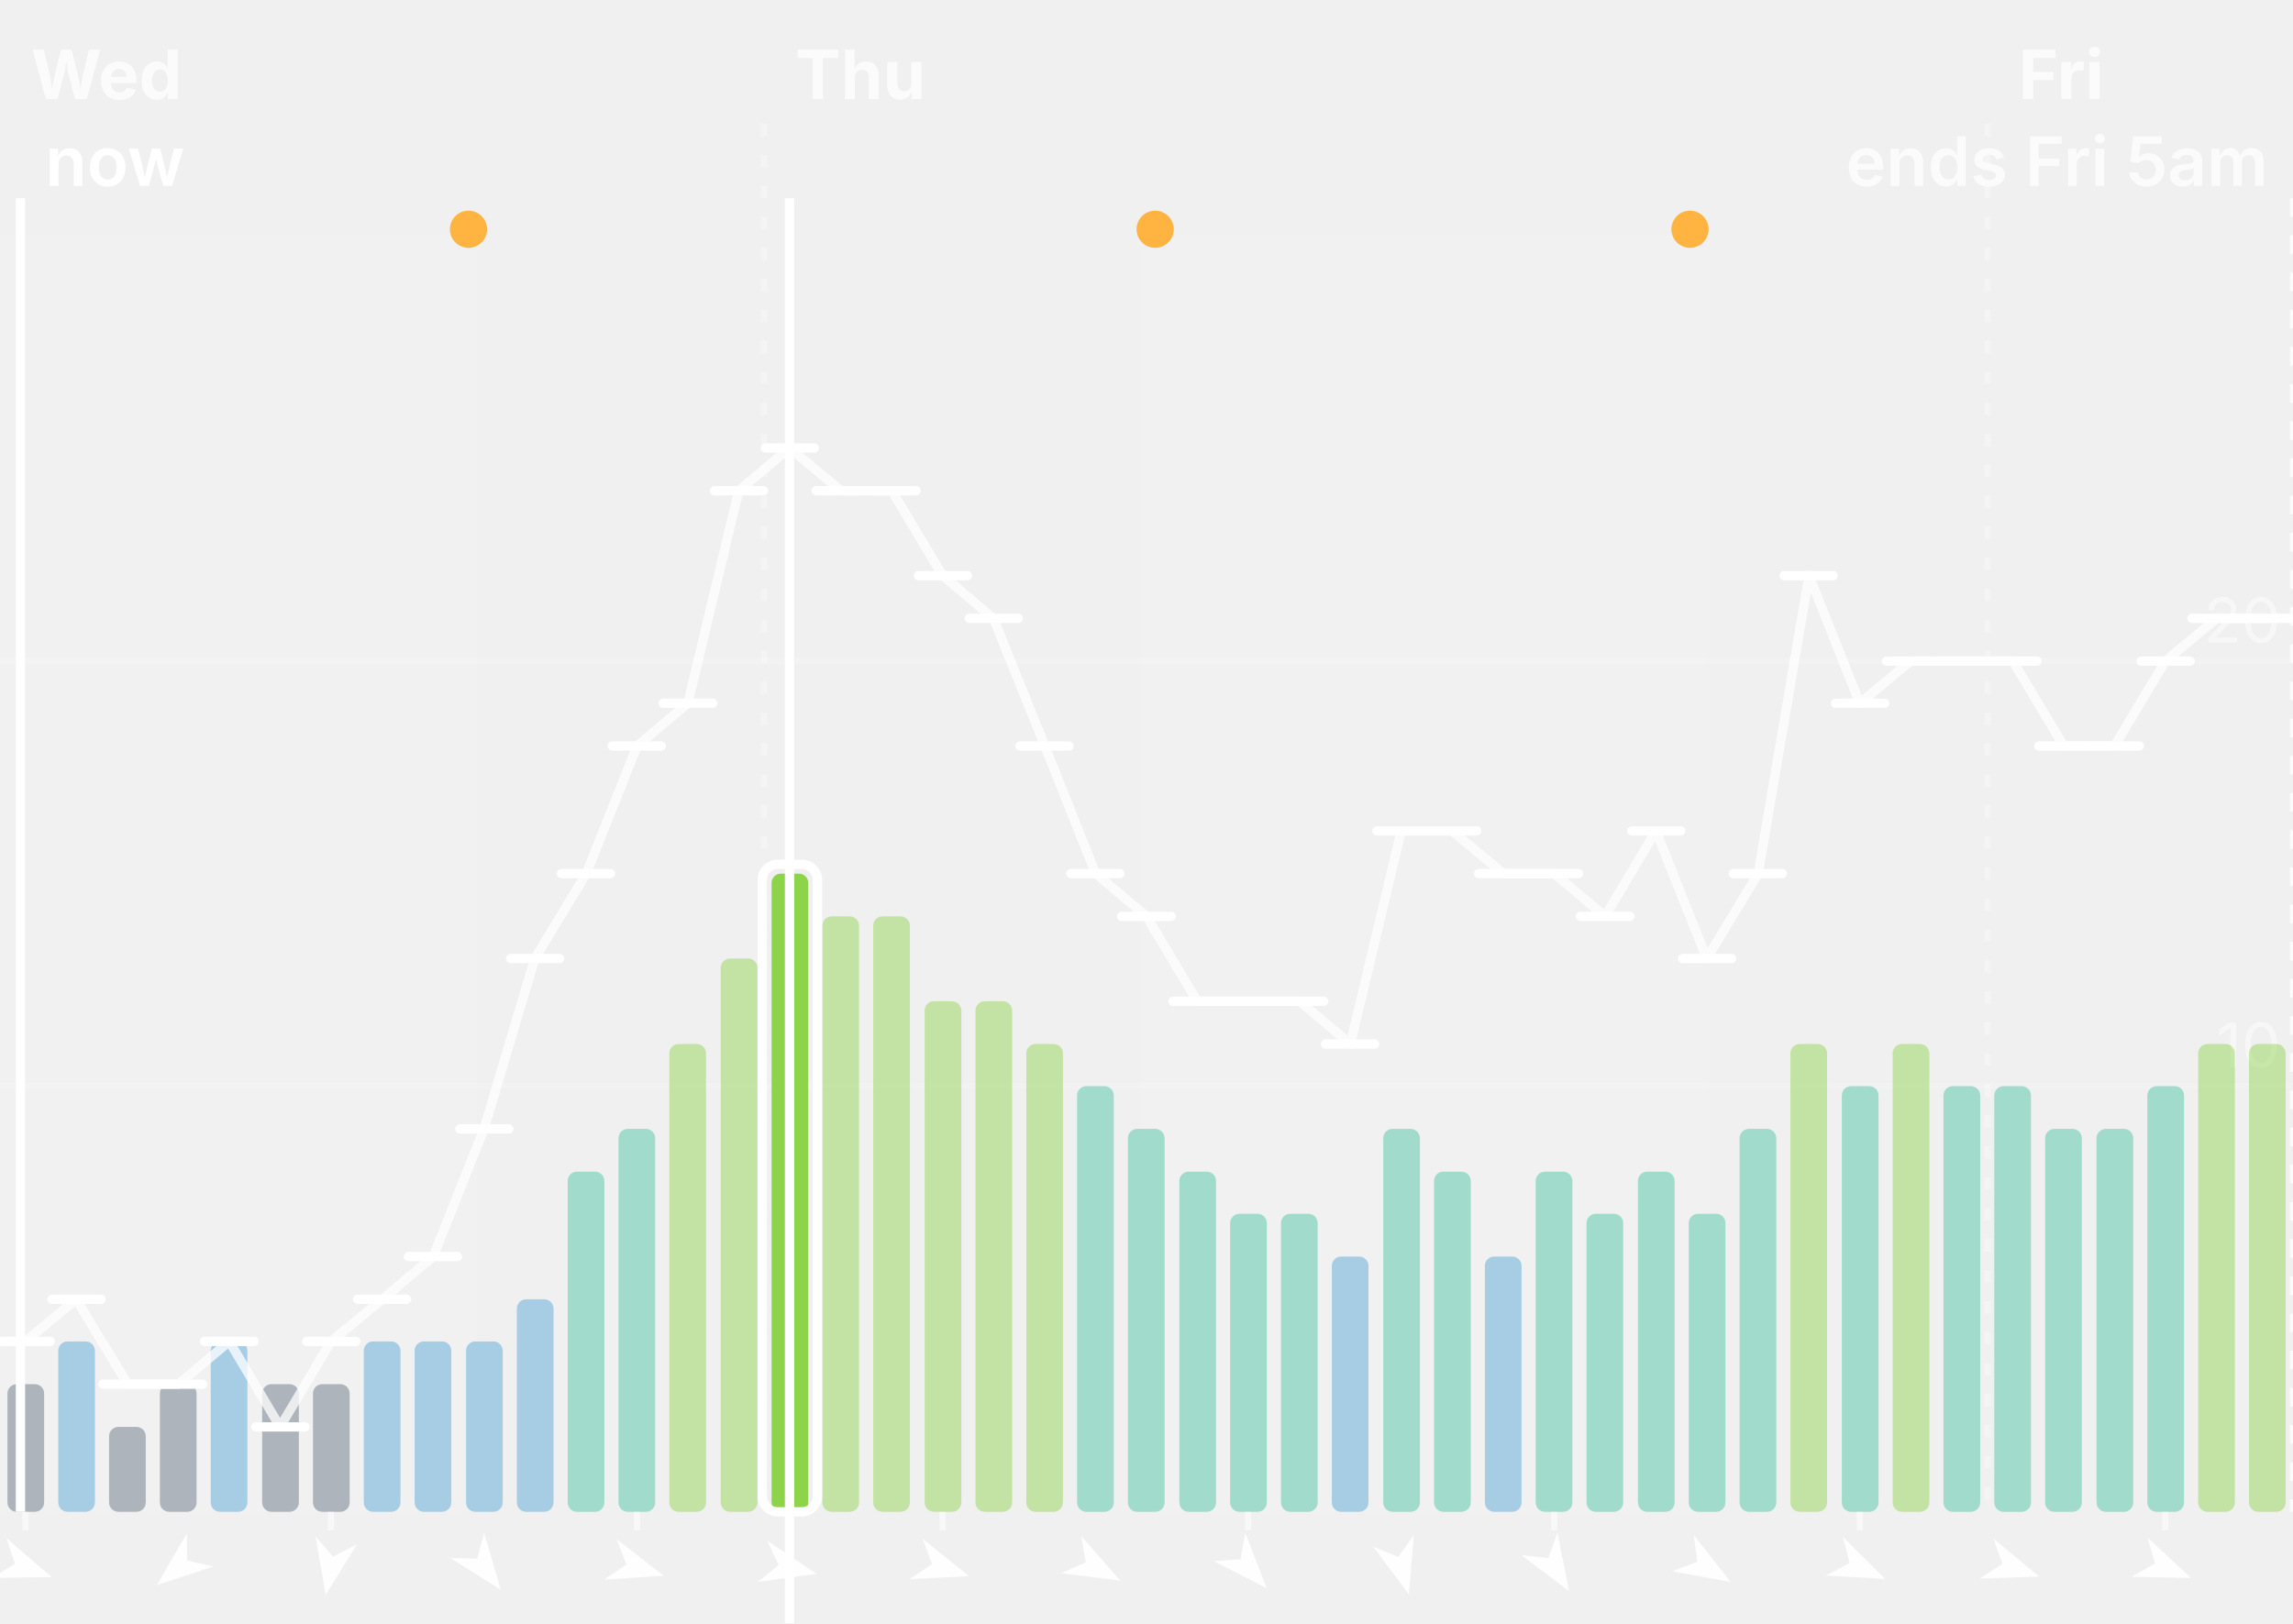
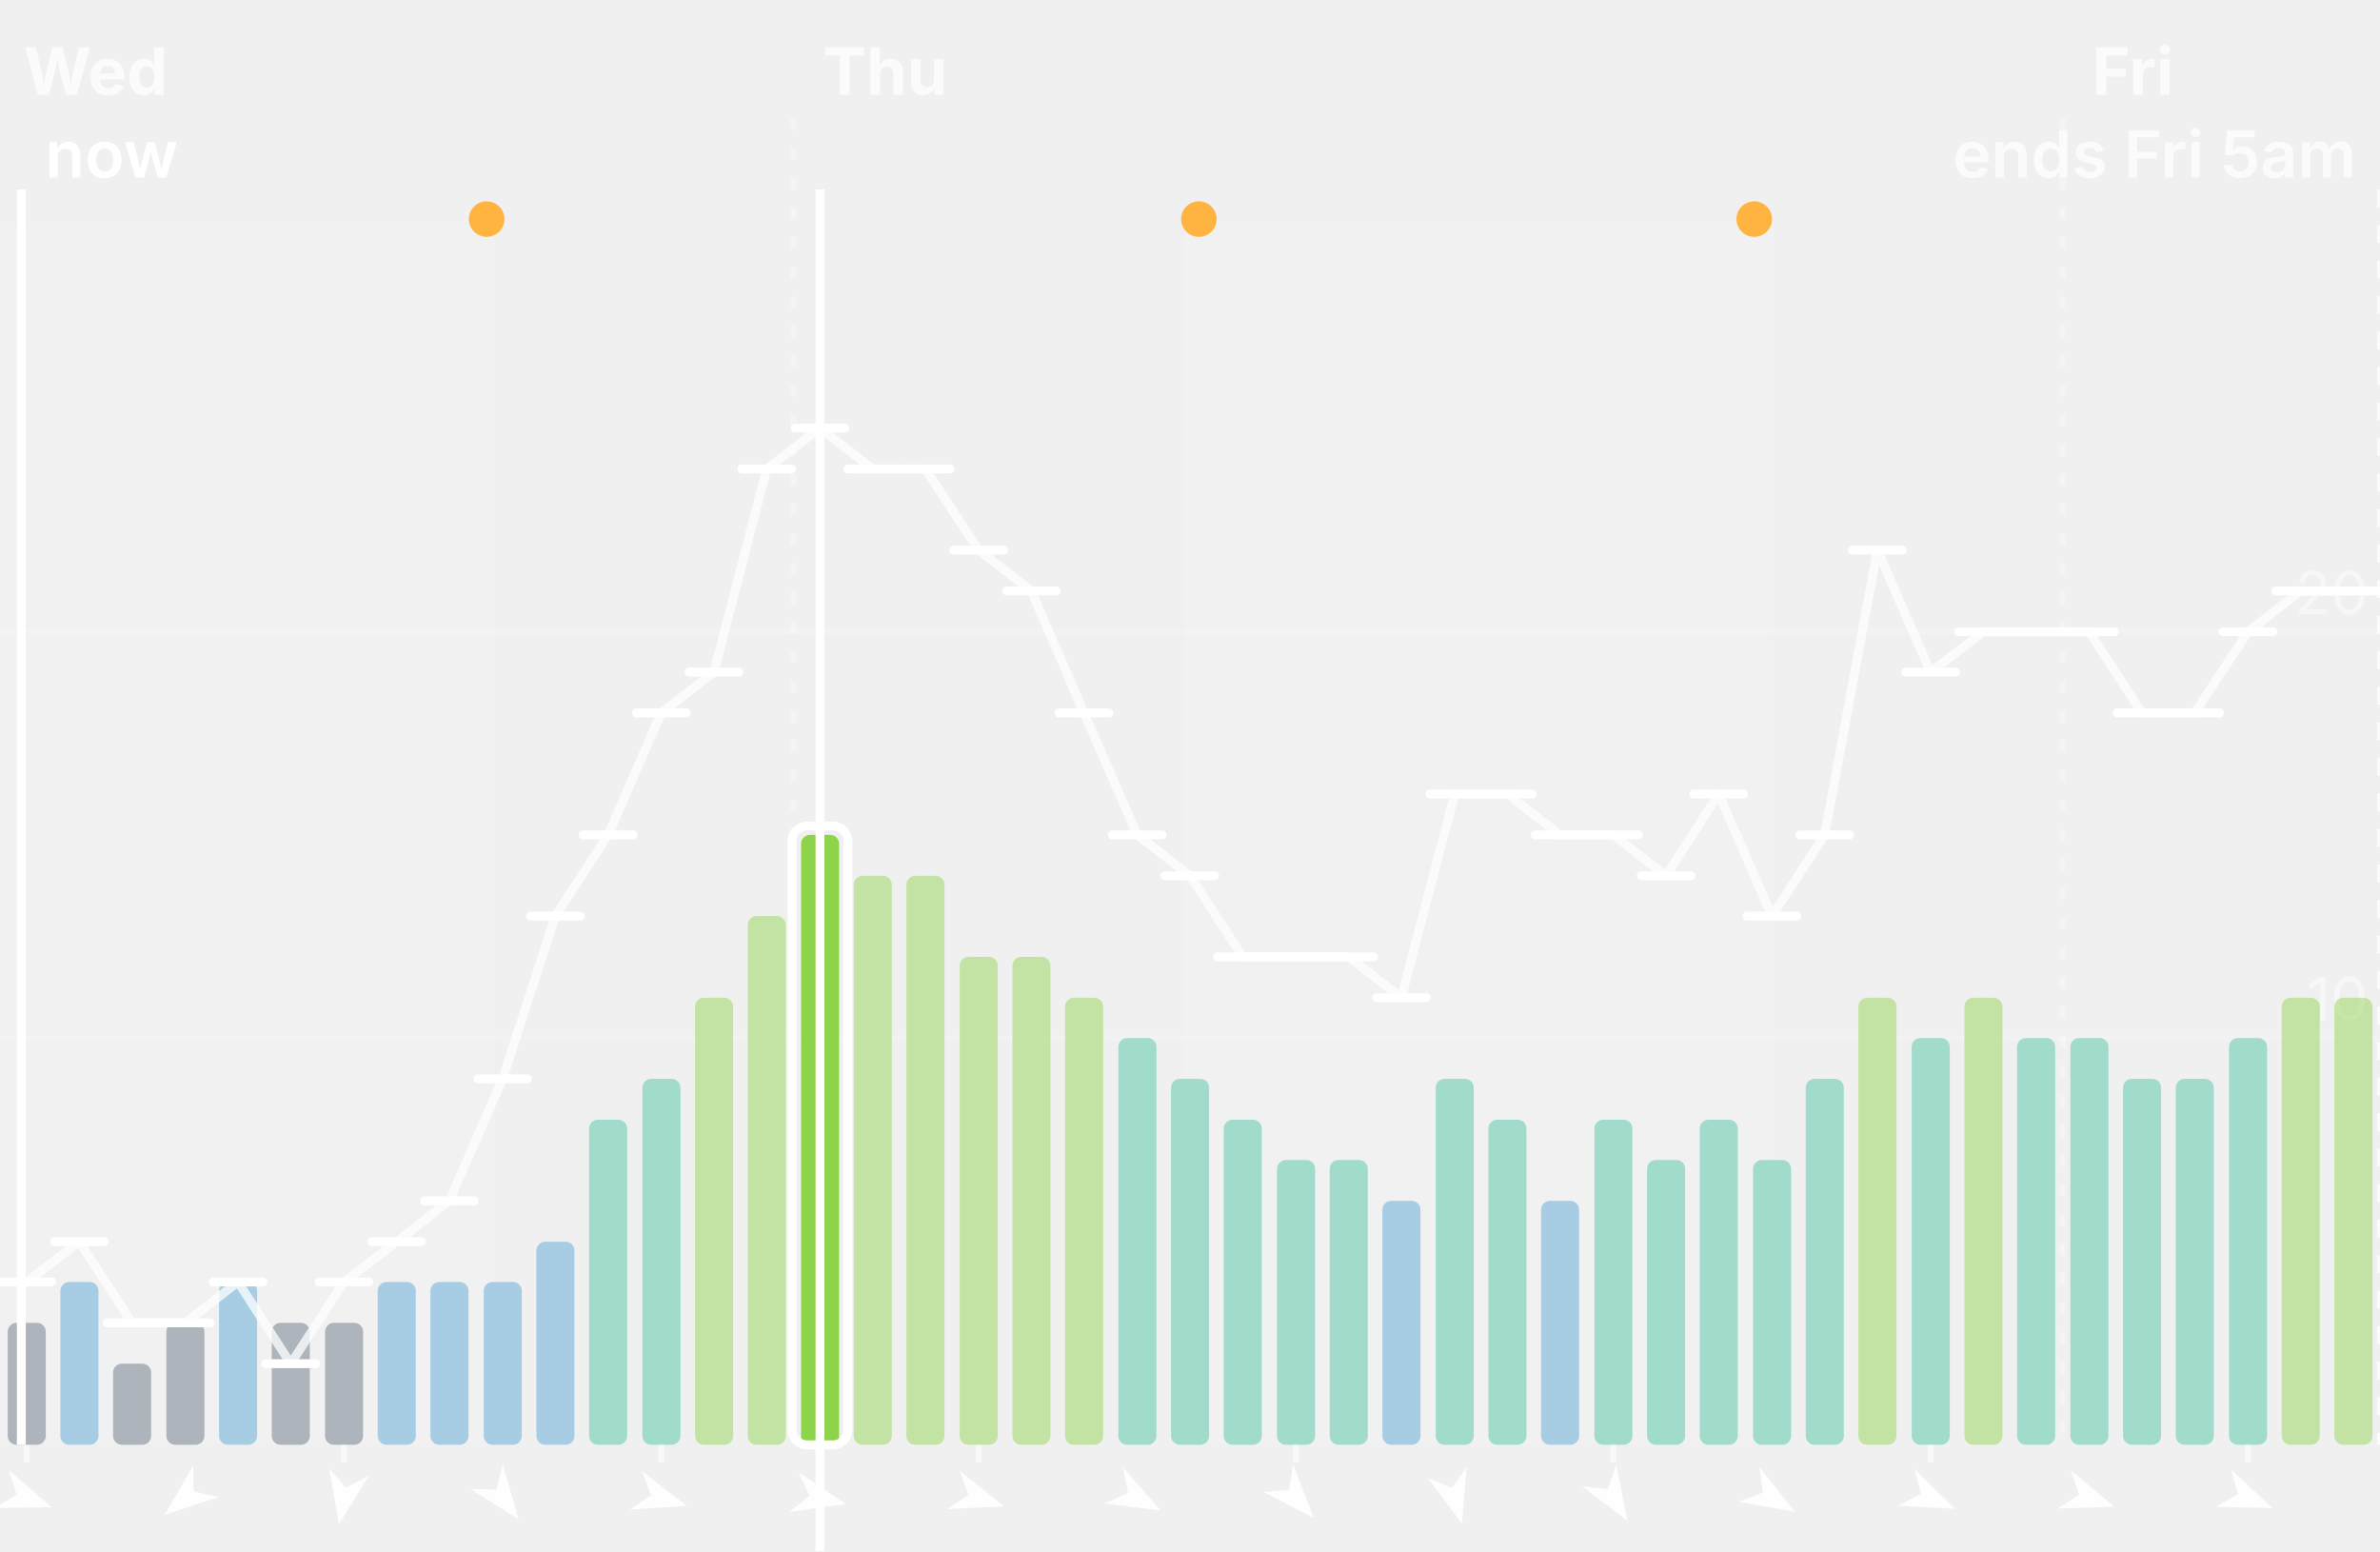
- <svg width="370" height="262" viewBox="0 0 370 262" role="img" aria-label="Hourly wind chart" style="display:block;overflow:visible">
+ <svg width="402" height="262" viewBox="0 0 402 262" role="img" aria-label="Hourly wind chart" style="display:block;overflow:visible">
  <defs>
    <linearGradient id="dnps" x1="0" x2="1" y1="0" y2="0">
      <stop offset="0" stop-color="#FFFFFF" stop-opacity="0.070" />
      <stop offset="0.204" stop-color="#FFFFFF" stop-opacity="0.070" />
      <stop offset="0.216" stop-color="#FFFFFF" stop-opacity="0.000" />
      <stop offset="0.492" stop-color="#FFFFFF" stop-opacity="0.000" />
      <stop offset="0.504" stop-color="#FFFFFF" stop-opacity="0.070" />
      <stop offset="0.737" stop-color="#FFFFFF" stop-opacity="0.070" />
      <stop offset="0.749" stop-color="#FFFFFF" stop-opacity="0.000" />
      <stop offset="1" stop-color="#FFFFFF" stop-opacity="0.000" />
    </linearGradient>
  </defs>
-   <rect x="0" y="38" width="370.0" height="206.0" fill="url(#dnps)" />
-   <line x1="0" x2="370" y1="175.3" y2="175.3" stroke="#FFFFFF" stroke-opacity="0.12" stroke-width="1" />
-   <text x="368" y="172.3" text-anchor="end" font-size="10" fill="#FFFFFF" fill-opacity="0.45" font-family="-apple-system,system-ui,sans-serif">10</text>
-   <line x1="0" x2="370" y1="106.7" y2="106.7" stroke="#FFFFFF" stroke-opacity="0.12" stroke-width="1" />
-   <text x="368" y="103.7" text-anchor="end" font-size="10" fill="#FFFFFF" fill-opacity="0.45" font-family="-apple-system,system-ui,sans-serif">20</text>
-   <circle cx="75.6" cy="37" r="3" fill="#FFB340" />
-   <circle cx="186.4" cy="37" r="3" fill="#FFB340" />
-   <circle cx="272.7" cy="37" r="3" fill="#FFB340" />
-   <rect x="1.2" y="223.4" width="5.92" height="20.6" rx="1.5" fill="#5C6B7A" fill-opacity="0.45" />
-   <rect x="9.4" y="216.5" width="5.92" height="27.5" rx="1.5" fill="#4FA3D8" fill-opacity="0.45" />
-   <rect x="17.6" y="230.3" width="5.92" height="13.7" rx="1.5" fill="#5C6B7A" fill-opacity="0.45" />
-   <rect x="25.8" y="223.4" width="5.92" height="20.6" rx="1.5" fill="#5C6B7A" fill-opacity="0.45" />
-   <rect x="34.0" y="216.5" width="5.92" height="27.5" rx="1.5" fill="#4FA3D8" fill-opacity="0.45" />
-   <rect x="42.3" y="223.4" width="5.92" height="20.6" rx="1.5" fill="#5C6B7A" fill-opacity="0.45" />
-   <rect x="50.5" y="223.4" width="5.92" height="20.6" rx="1.5" fill="#5C6B7A" fill-opacity="0.45" />
-   <rect x="58.7" y="216.5" width="5.92" height="27.5" rx="1.5" fill="#4FA3D8" fill-opacity="0.45" />
-   <rect x="66.9" y="216.5" width="5.92" height="27.5" rx="1.5" fill="#4FA3D8" fill-opacity="0.45" />
-   <rect x="75.2" y="216.5" width="5.92" height="27.5" rx="1.5" fill="#4FA3D8" fill-opacity="0.45" />
-   <rect x="83.4" y="209.7" width="5.92" height="34.3" rx="1.5" fill="#4FA3D8" fill-opacity="0.45" />
-   <rect x="91.6" y="189.1" width="5.92" height="54.9" rx="1.5" fill="#3FC2A0" fill-opacity="0.45" />
-   <rect x="99.8" y="182.2" width="5.92" height="61.8" rx="1.5" fill="#3FC2A0" fill-opacity="0.45" />
-   <rect x="108.0" y="168.5" width="5.92" height="75.5" rx="1.5" fill="#8DD44A" fill-opacity="0.45" />
-   <rect x="116.3" y="154.7" width="5.92" height="89.3" rx="1.5" fill="#8DD44A" fill-opacity="0.45" />
-   <rect x="124.5" y="141.0" width="5.92" height="103.0" rx="1.5" fill="#8DD44A" />
-   <rect x="132.7" y="147.9" width="5.92" height="96.1" rx="1.5" fill="#8DD44A" fill-opacity="0.45" />
-   <rect x="140.9" y="147.9" width="5.92" height="96.1" rx="1.5" fill="#8DD44A" fill-opacity="0.45" />
-   <rect x="149.2" y="161.6" width="5.92" height="82.4" rx="1.5" fill="#8DD44A" fill-opacity="0.45" />
-   <rect x="157.4" y="161.6" width="5.92" height="82.4" rx="1.5" fill="#8DD44A" fill-opacity="0.45" />
-   <rect x="165.6" y="168.5" width="5.92" height="75.5" rx="1.5" fill="#8DD44A" fill-opacity="0.45" />
-   <rect x="173.8" y="175.3" width="5.92" height="68.7" rx="1.5" fill="#3FC2A0" fill-opacity="0.45" />
-   <rect x="182.0" y="182.2" width="5.92" height="61.8" rx="1.5" fill="#3FC2A0" fill-opacity="0.45" />
-   <rect x="190.3" y="189.1" width="5.92" height="54.9" rx="1.5" fill="#3FC2A0" fill-opacity="0.45" />
-   <rect x="198.5" y="195.9" width="5.92" height="48.1" rx="1.5" fill="#3FC2A0" fill-opacity="0.45" />
-   <rect x="206.7" y="195.9" width="5.92" height="48.1" rx="1.5" fill="#3FC2A0" fill-opacity="0.45" />
-   <rect x="214.9" y="202.8" width="5.92" height="41.2" rx="1.5" fill="#4FA3D8" fill-opacity="0.45" />
-   <rect x="223.2" y="182.2" width="5.92" height="61.8" rx="1.5" fill="#3FC2A0" fill-opacity="0.45" />
-   <rect x="231.4" y="189.1" width="5.92" height="54.9" rx="1.5" fill="#3FC2A0" fill-opacity="0.45" />
-   <rect x="239.6" y="202.8" width="5.92" height="41.2" rx="1.5" fill="#4FA3D8" fill-opacity="0.45" />
-   <rect x="247.8" y="189.1" width="5.92" height="54.9" rx="1.5" fill="#3FC2A0" fill-opacity="0.45" />
-   <rect x="256.0" y="195.9" width="5.92" height="48.1" rx="1.5" fill="#3FC2A0" fill-opacity="0.45" />
-   <rect x="264.3" y="189.1" width="5.92" height="54.9" rx="1.5" fill="#3FC2A0" fill-opacity="0.45" />
-   <rect x="272.5" y="195.9" width="5.92" height="48.1" rx="1.5" fill="#3FC2A0" fill-opacity="0.45" />
-   <rect x="280.7" y="182.2" width="5.92" height="61.8" rx="1.5" fill="#3FC2A0" fill-opacity="0.45" />
-   <rect x="288.9" y="168.5" width="5.92" height="75.5" rx="1.5" fill="#8DD44A" fill-opacity="0.45" />
-   <rect x="297.2" y="175.3" width="5.92" height="68.7" rx="1.5" fill="#3FC2A0" fill-opacity="0.45" />
-   <rect x="305.4" y="168.5" width="5.92" height="75.5" rx="1.5" fill="#8DD44A" fill-opacity="0.45" />
-   <rect x="313.6" y="175.3" width="5.92" height="68.7" rx="1.5" fill="#3FC2A0" fill-opacity="0.45" />
-   <rect x="321.8" y="175.3" width="5.92" height="68.7" rx="1.5" fill="#3FC2A0" fill-opacity="0.45" />
-   <rect x="330.0" y="182.2" width="5.92" height="61.8" rx="1.5" fill="#3FC2A0" fill-opacity="0.45" />
-   <rect x="338.3" y="182.2" width="5.92" height="61.8" rx="1.5" fill="#3FC2A0" fill-opacity="0.45" />
-   <rect x="346.5" y="175.3" width="5.92" height="68.7" rx="1.5" fill="#3FC2A0" fill-opacity="0.45" />
-   <rect x="354.7" y="168.5" width="5.92" height="75.5" rx="1.5" fill="#8DD44A" fill-opacity="0.45" />
-   <rect x="362.9" y="168.5" width="5.92" height="75.5" rx="1.5" fill="#8DD44A" fill-opacity="0.45" />
-   <line x1="127.4" x2="127.4" y1="32" y2="262.0" stroke="#FFFFFF" stroke-width="1.5" />
-   <rect x="123.0" y="139.5" width="8.9" height="104.5" rx="2.5" fill="none" stroke="#FFFFFF" stroke-width="1.5" />
-   <polyline points="4.1,216.5 12.3,209.7 20.6,223.4 28.8,223.4 37.0,216.5 45.2,230.3 53.4,216.5 61.7,209.7 69.9,202.8 78.1,182.2 86.3,154.7 94.6,141.0 102.8,120.4 111.0,113.5 119.2,79.2 127.4,72.3 135.7,79.2 143.9,79.2 152.1,92.9 160.3,99.8 168.6,120.4 176.8,141.0 185.0,147.9 193.2,161.6 201.4,161.6 209.7,161.6 217.9,168.5 226.1,134.1 234.3,134.1 242.6,141.0 250.8,141.0 259.0,147.9 267.2,134.1 275.4,154.7 283.7,141.0 291.9,92.9 300.1,113.5 308.3,106.7 316.6,106.7 324.8,106.7 333.0,120.4 341.2,120.4 349.4,106.7 357.7,99.8 365.9,99.8" fill="none" stroke="#FFFFFF" stroke-opacity="0.75" stroke-width="1.5" stroke-linejoin="round" />
-   <line x1="0.2" x2="8.1" y1="216.5" y2="216.5" stroke="#FFFFFF" stroke-width="1.5" stroke-linecap="round" />
-   <line x1="8.4" x2="16.3" y1="209.7" y2="209.7" stroke="#FFFFFF" stroke-width="1.5" stroke-linecap="round" />
-   <line x1="16.6" x2="24.5" y1="223.4" y2="223.4" stroke="#FFFFFF" stroke-width="1.5" stroke-linecap="round" />
-   <line x1="24.8" x2="32.7" y1="223.4" y2="223.4" stroke="#FFFFFF" stroke-width="1.5" stroke-linecap="round" />
-   <line x1="33.0" x2="41.0" y1="216.5" y2="216.5" stroke="#FFFFFF" stroke-width="1.5" stroke-linecap="round" />
-   <line x1="41.3" x2="49.2" y1="230.3" y2="230.3" stroke="#FFFFFF" stroke-width="1.5" stroke-linecap="round" />
-   <line x1="49.5" x2="57.4" y1="216.5" y2="216.5" stroke="#FFFFFF" stroke-width="1.5" stroke-linecap="round" />
-   <line x1="57.7" x2="65.6" y1="209.7" y2="209.7" stroke="#FFFFFF" stroke-width="1.5" stroke-linecap="round" />
-   <line x1="65.9" x2="73.8" y1="202.8" y2="202.8" stroke="#FFFFFF" stroke-width="1.5" stroke-linecap="round" />
-   <line x1="74.2" x2="82.1" y1="182.2" y2="182.2" stroke="#FFFFFF" stroke-width="1.5" stroke-linecap="round" />
-   <line x1="82.4" x2="90.3" y1="154.7" y2="154.7" stroke="#FFFFFF" stroke-width="1.5" stroke-linecap="round" />
-   <line x1="90.6" x2="98.5" y1="141.0" y2="141.0" stroke="#FFFFFF" stroke-width="1.5" stroke-linecap="round" />
-   <line x1="98.8" x2="106.7" y1="120.4" y2="120.4" stroke="#FFFFFF" stroke-width="1.5" stroke-linecap="round" />
-   <line x1="107.0" x2="115.0" y1="113.5" y2="113.5" stroke="#FFFFFF" stroke-width="1.5" stroke-linecap="round" />
-   <line x1="115.3" x2="123.2" y1="79.2" y2="79.2" stroke="#FFFFFF" stroke-width="1.5" stroke-linecap="round" />
-   <line x1="123.5" x2="131.4" y1="72.3" y2="72.3" stroke="#FFFFFF" stroke-width="1.5" stroke-linecap="round" />
-   <line x1="131.7" x2="139.6" y1="79.2" y2="79.2" stroke="#FFFFFF" stroke-width="1.5" stroke-linecap="round" />
-   <line x1="139.9" x2="147.8" y1="79.2" y2="79.2" stroke="#FFFFFF" stroke-width="1.5" stroke-linecap="round" />
-   <line x1="148.2" x2="156.1" y1="92.9" y2="92.9" stroke="#FFFFFF" stroke-width="1.5" stroke-linecap="round" />
-   <line x1="156.4" x2="164.3" y1="99.8" y2="99.8" stroke="#FFFFFF" stroke-width="1.5" stroke-linecap="round" />
-   <line x1="164.6" x2="172.5" y1="120.4" y2="120.4" stroke="#FFFFFF" stroke-width="1.5" stroke-linecap="round" />
-   <line x1="172.8" x2="180.7" y1="141.0" y2="141.0" stroke="#FFFFFF" stroke-width="1.5" stroke-linecap="round" />
-   <line x1="181.0" x2="189.0" y1="147.9" y2="147.9" stroke="#FFFFFF" stroke-width="1.5" stroke-linecap="round" />
-   <line x1="189.3" x2="197.2" y1="161.6" y2="161.6" stroke="#FFFFFF" stroke-width="1.5" stroke-linecap="round" />
-   <line x1="197.5" x2="205.4" y1="161.6" y2="161.6" stroke="#FFFFFF" stroke-width="1.5" stroke-linecap="round" />
-   <line x1="205.7" x2="213.6" y1="161.6" y2="161.6" stroke="#FFFFFF" stroke-width="1.5" stroke-linecap="round" />
-   <line x1="213.9" x2="221.8" y1="168.5" y2="168.5" stroke="#FFFFFF" stroke-width="1.5" stroke-linecap="round" />
-   <line x1="222.2" x2="230.1" y1="134.1" y2="134.1" stroke="#FFFFFF" stroke-width="1.5" stroke-linecap="round" />
-   <line x1="230.4" x2="238.3" y1="134.1" y2="134.1" stroke="#FFFFFF" stroke-width="1.5" stroke-linecap="round" />
-   <line x1="238.6" x2="246.5" y1="141.0" y2="141.0" stroke="#FFFFFF" stroke-width="1.5" stroke-linecap="round" />
-   <line x1="246.8" x2="254.7" y1="141.0" y2="141.0" stroke="#FFFFFF" stroke-width="1.5" stroke-linecap="round" />
-   <line x1="255.0" x2="263.0" y1="147.9" y2="147.9" stroke="#FFFFFF" stroke-width="1.5" stroke-linecap="round" />
-   <line x1="263.3" x2="271.2" y1="134.1" y2="134.1" stroke="#FFFFFF" stroke-width="1.5" stroke-linecap="round" />
-   <line x1="271.5" x2="279.4" y1="154.7" y2="154.7" stroke="#FFFFFF" stroke-width="1.5" stroke-linecap="round" />
-   <line x1="279.7" x2="287.6" y1="141.0" y2="141.0" stroke="#FFFFFF" stroke-width="1.5" stroke-linecap="round" />
-   <line x1="287.9" x2="295.8" y1="92.9" y2="92.9" stroke="#FFFFFF" stroke-width="1.5" stroke-linecap="round" />
-   <line x1="296.2" x2="304.1" y1="113.5" y2="113.5" stroke="#FFFFFF" stroke-width="1.5" stroke-linecap="round" />
-   <line x1="304.4" x2="312.3" y1="106.7" y2="106.7" stroke="#FFFFFF" stroke-width="1.5" stroke-linecap="round" />
-   <line x1="312.6" x2="320.5" y1="106.7" y2="106.7" stroke="#FFFFFF" stroke-width="1.5" stroke-linecap="round" />
-   <line x1="320.8" x2="328.7" y1="106.7" y2="106.7" stroke="#FFFFFF" stroke-width="1.5" stroke-linecap="round" />
-   <line x1="329.0" x2="337.0" y1="120.4" y2="120.4" stroke="#FFFFFF" stroke-width="1.5" stroke-linecap="round" />
-   <line x1="337.3" x2="345.2" y1="120.4" y2="120.4" stroke="#FFFFFF" stroke-width="1.5" stroke-linecap="round" />
-   <line x1="345.5" x2="353.4" y1="106.7" y2="106.7" stroke="#FFFFFF" stroke-width="1.5" stroke-linecap="round" />
-   <line x1="353.7" x2="361.6" y1="99.8" y2="99.8" stroke="#FFFFFF" stroke-width="1.5" stroke-linecap="round" />
-   <line x1="361.9" x2="369.8" y1="99.8" y2="99.8" stroke="#FFFFFF" stroke-width="1.5" stroke-linecap="round" />
-   <g transform="translate(4.1,253.0) rotate(110)">
+   <rect x="0" y="38" width="402.0" height="206.0" fill="url(#dnps)" />
+   <line x1="0" x2="402" y1="175.3" y2="175.3" stroke="#FFFFFF" stroke-opacity="0.12" stroke-width="1" />
+   <text x="400" y="172.3" text-anchor="end" font-size="10" fill="#FFFFFF" fill-opacity="0.45" font-family="-apple-system,system-ui,sans-serif">10</text>
+   <line x1="0" x2="402" y1="106.7" y2="106.7" stroke="#FFFFFF" stroke-opacity="0.12" stroke-width="1" />
+   <text x="400" y="103.7" text-anchor="end" font-size="10" fill="#FFFFFF" fill-opacity="0.45" font-family="-apple-system,system-ui,sans-serif">20</text>
+   <circle cx="82.2" cy="37" r="3" fill="#FFB340" />
+   <circle cx="202.5" cy="37" r="3" fill="#FFB340" />
+   <circle cx="296.3" cy="37" r="3" fill="#FFB340" />
+   <rect x="1.3" y="223.4" width="6.43" height="20.6" rx="1.5" fill="#5C6B7A" fill-opacity="0.45" />
+   <rect x="10.2" y="216.5" width="6.43" height="27.5" rx="1.5" fill="#4FA3D8" fill-opacity="0.45" />
+   <rect x="19.1" y="230.3" width="6.43" height="13.7" rx="1.5" fill="#5C6B7A" fill-opacity="0.45" />
+   <rect x="28.1" y="223.4" width="6.43" height="20.6" rx="1.5" fill="#5C6B7A" fill-opacity="0.45" />
+   <rect x="37.0" y="216.5" width="6.43" height="27.5" rx="1.5" fill="#4FA3D8" fill-opacity="0.45" />
+   <rect x="45.9" y="223.4" width="6.43" height="20.6" rx="1.5" fill="#5C6B7A" fill-opacity="0.45" />
+   <rect x="54.9" y="223.4" width="6.43" height="20.6" rx="1.5" fill="#5C6B7A" fill-opacity="0.45" />
+   <rect x="63.8" y="216.5" width="6.43" height="27.5" rx="1.5" fill="#4FA3D8" fill-opacity="0.45" />
+   <rect x="72.7" y="216.5" width="6.43" height="27.5" rx="1.5" fill="#4FA3D8" fill-opacity="0.45" />
+   <rect x="81.7" y="216.5" width="6.43" height="27.5" rx="1.5" fill="#4FA3D8" fill-opacity="0.45" />
+   <rect x="90.6" y="209.7" width="6.43" height="34.3" rx="1.5" fill="#4FA3D8" fill-opacity="0.45" />
+   <rect x="99.5" y="189.1" width="6.43" height="54.9" rx="1.5" fill="#3FC2A0" fill-opacity="0.45" />
+   <rect x="108.5" y="182.2" width="6.43" height="61.8" rx="1.5" fill="#3FC2A0" fill-opacity="0.45" />
+   <rect x="117.4" y="168.5" width="6.43" height="75.5" rx="1.5" fill="#8DD44A" fill-opacity="0.45" />
+   <rect x="126.3" y="154.7" width="6.43" height="89.3" rx="1.5" fill="#8DD44A" fill-opacity="0.45" />
+   <rect x="135.3" y="141.0" width="6.43" height="103.0" rx="1.5" fill="#8DD44A" />
+   <rect x="144.2" y="147.9" width="6.43" height="96.1" rx="1.5" fill="#8DD44A" fill-opacity="0.45" />
+   <rect x="153.1" y="147.9" width="6.43" height="96.1" rx="1.5" fill="#8DD44A" fill-opacity="0.45" />
+   <rect x="162.1" y="161.6" width="6.43" height="82.4" rx="1.5" fill="#8DD44A" fill-opacity="0.45" />
+   <rect x="171.0" y="161.6" width="6.43" height="82.4" rx="1.5" fill="#8DD44A" fill-opacity="0.45" />
+   <rect x="179.9" y="168.5" width="6.43" height="75.5" rx="1.5" fill="#8DD44A" fill-opacity="0.45" />
+   <rect x="188.9" y="175.3" width="6.43" height="68.7" rx="1.5" fill="#3FC2A0" fill-opacity="0.45" />
+   <rect x="197.8" y="182.2" width="6.43" height="61.8" rx="1.5" fill="#3FC2A0" fill-opacity="0.45" />
+   <rect x="206.7" y="189.1" width="6.43" height="54.9" rx="1.5" fill="#3FC2A0" fill-opacity="0.45" />
+   <rect x="215.7" y="195.9" width="6.43" height="48.1" rx="1.5" fill="#3FC2A0" fill-opacity="0.45" />
+   <rect x="224.6" y="195.9" width="6.43" height="48.1" rx="1.5" fill="#3FC2A0" fill-opacity="0.45" />
+   <rect x="233.5" y="202.8" width="6.43" height="41.2" rx="1.5" fill="#4FA3D8" fill-opacity="0.45" />
+   <rect x="242.5" y="182.2" width="6.43" height="61.8" rx="1.5" fill="#3FC2A0" fill-opacity="0.45" />
+   <rect x="251.4" y="189.1" width="6.43" height="54.9" rx="1.5" fill="#3FC2A0" fill-opacity="0.45" />
+   <rect x="260.3" y="202.8" width="6.43" height="41.2" rx="1.5" fill="#4FA3D8" fill-opacity="0.45" />
+   <rect x="269.3" y="189.1" width="6.43" height="54.9" rx="1.5" fill="#3FC2A0" fill-opacity="0.45" />
+   <rect x="278.2" y="195.9" width="6.43" height="48.1" rx="1.5" fill="#3FC2A0" fill-opacity="0.45" />
+   <rect x="287.1" y="189.1" width="6.43" height="54.9" rx="1.5" fill="#3FC2A0" fill-opacity="0.45" />
+   <rect x="296.1" y="195.9" width="6.43" height="48.1" rx="1.5" fill="#3FC2A0" fill-opacity="0.45" />
+   <rect x="305.0" y="182.2" width="6.43" height="61.8" rx="1.5" fill="#3FC2A0" fill-opacity="0.45" />
+   <rect x="313.9" y="168.5" width="6.43" height="75.5" rx="1.5" fill="#8DD44A" fill-opacity="0.45" />
+   <rect x="322.9" y="175.3" width="6.43" height="68.7" rx="1.5" fill="#3FC2A0" fill-opacity="0.45" />
+   <rect x="331.8" y="168.5" width="6.43" height="75.5" rx="1.5" fill="#8DD44A" fill-opacity="0.45" />
+   <rect x="340.7" y="175.3" width="6.43" height="68.7" rx="1.5" fill="#3FC2A0" fill-opacity="0.45" />
+   <rect x="349.7" y="175.3" width="6.43" height="68.7" rx="1.5" fill="#3FC2A0" fill-opacity="0.45" />
+   <rect x="358.6" y="182.2" width="6.43" height="61.8" rx="1.5" fill="#3FC2A0" fill-opacity="0.45" />
+   <rect x="367.5" y="182.2" width="6.43" height="61.8" rx="1.5" fill="#3FC2A0" fill-opacity="0.45" />
+   <rect x="376.5" y="175.3" width="6.43" height="68.7" rx="1.5" fill="#3FC2A0" fill-opacity="0.45" />
+   <rect x="385.4" y="168.5" width="6.43" height="75.5" rx="1.5" fill="#8DD44A" fill-opacity="0.45" />
+   <rect x="394.3" y="168.5" width="6.43" height="75.5" rx="1.5" fill="#8DD44A" fill-opacity="0.45" />
+   <line x1="138.5" x2="138.5" y1="32" y2="262.0" stroke="#FFFFFF" stroke-width="1.5" />
+   <rect x="133.8" y="139.5" width="9.4" height="104.5" rx="2.5" fill="none" stroke="#FFFFFF" stroke-width="1.5" />
+   <polyline points="4.5,216.5 13.4,209.7 22.3,223.4 31.3,223.4 40.2,216.5 49.1,230.3 58.1,216.5 67.0,209.7 75.9,202.8 84.9,182.2 93.8,154.7 102.7,141.0 111.7,120.4 120.6,113.5 129.5,79.2 138.5,72.3 147.4,79.2 156.3,79.2 165.3,92.9 174.2,99.8 183.1,120.4 192.1,141.0 201.0,147.9 209.9,161.6 218.9,161.6 227.8,161.6 236.7,168.5 245.7,134.1 254.6,134.1 263.5,141.0 272.5,141.0 281.4,147.9 290.3,134.1 299.3,154.7 308.2,141.0 317.1,92.9 326.1,113.5 335.0,106.7 343.9,106.7 352.9,106.7 361.8,120.4 370.7,120.4 379.7,106.7 388.6,99.8 397.5,99.8" fill="none" stroke="#FFFFFF" stroke-opacity="0.75" stroke-width="1.5" stroke-linejoin="round" />
+   <line x1="0.3" x2="8.7" y1="216.5" y2="216.5" stroke="#FFFFFF" stroke-width="1.5" stroke-linecap="round" />
+   <line x1="9.2" x2="17.6" y1="209.7" y2="209.7" stroke="#FFFFFF" stroke-width="1.5" stroke-linecap="round" />
+   <line x1="18.1" x2="26.5" y1="223.4" y2="223.4" stroke="#FFFFFF" stroke-width="1.5" stroke-linecap="round" />
+   <line x1="27.1" x2="35.5" y1="223.4" y2="223.4" stroke="#FFFFFF" stroke-width="1.5" stroke-linecap="round" />
+   <line x1="36.0" x2="44.4" y1="216.5" y2="216.5" stroke="#FFFFFF" stroke-width="1.5" stroke-linecap="round" />
+   <line x1="44.9" x2="53.3" y1="230.3" y2="230.3" stroke="#FFFFFF" stroke-width="1.5" stroke-linecap="round" />
+   <line x1="53.9" x2="62.3" y1="216.5" y2="216.5" stroke="#FFFFFF" stroke-width="1.5" stroke-linecap="round" />
+   <line x1="62.8" x2="71.2" y1="209.7" y2="209.7" stroke="#FFFFFF" stroke-width="1.5" stroke-linecap="round" />
+   <line x1="71.7" x2="80.1" y1="202.8" y2="202.8" stroke="#FFFFFF" stroke-width="1.5" stroke-linecap="round" />
+   <line x1="80.7" x2="89.1" y1="182.2" y2="182.2" stroke="#FFFFFF" stroke-width="1.5" stroke-linecap="round" />
+   <line x1="89.6" x2="98.0" y1="154.7" y2="154.7" stroke="#FFFFFF" stroke-width="1.5" stroke-linecap="round" />
+   <line x1="98.5" x2="106.9" y1="141.0" y2="141.0" stroke="#FFFFFF" stroke-width="1.5" stroke-linecap="round" />
+   <line x1="107.5" x2="115.9" y1="120.4" y2="120.4" stroke="#FFFFFF" stroke-width="1.5" stroke-linecap="round" />
+   <line x1="116.4" x2="124.8" y1="113.5" y2="113.5" stroke="#FFFFFF" stroke-width="1.5" stroke-linecap="round" />
+   <line x1="125.3" x2="133.7" y1="79.2" y2="79.2" stroke="#FFFFFF" stroke-width="1.5" stroke-linecap="round" />
+   <line x1="134.3" x2="142.7" y1="72.3" y2="72.3" stroke="#FFFFFF" stroke-width="1.5" stroke-linecap="round" />
+   <line x1="143.2" x2="151.6" y1="79.2" y2="79.2" stroke="#FFFFFF" stroke-width="1.5" stroke-linecap="round" />
+   <line x1="152.1" x2="160.5" y1="79.2" y2="79.2" stroke="#FFFFFF" stroke-width="1.5" stroke-linecap="round" />
+   <line x1="161.1" x2="169.5" y1="92.9" y2="92.9" stroke="#FFFFFF" stroke-width="1.5" stroke-linecap="round" />
+   <line x1="170.0" x2="178.4" y1="99.8" y2="99.8" stroke="#FFFFFF" stroke-width="1.5" stroke-linecap="round" />
+   <line x1="178.9" x2="187.3" y1="120.4" y2="120.4" stroke="#FFFFFF" stroke-width="1.5" stroke-linecap="round" />
+   <line x1="187.9" x2="196.3" y1="141.0" y2="141.0" stroke="#FFFFFF" stroke-width="1.5" stroke-linecap="round" />
+   <line x1="196.8" x2="205.2" y1="147.9" y2="147.9" stroke="#FFFFFF" stroke-width="1.5" stroke-linecap="round" />
+   <line x1="205.7" x2="214.1" y1="161.6" y2="161.6" stroke="#FFFFFF" stroke-width="1.5" stroke-linecap="round" />
+   <line x1="214.7" x2="223.1" y1="161.6" y2="161.6" stroke="#FFFFFF" stroke-width="1.5" stroke-linecap="round" />
+   <line x1="223.6" x2="232.0" y1="161.6" y2="161.6" stroke="#FFFFFF" stroke-width="1.5" stroke-linecap="round" />
+   <line x1="232.5" x2="240.9" y1="168.5" y2="168.5" stroke="#FFFFFF" stroke-width="1.5" stroke-linecap="round" />
+   <line x1="241.5" x2="249.9" y1="134.1" y2="134.1" stroke="#FFFFFF" stroke-width="1.5" stroke-linecap="round" />
+   <line x1="250.4" x2="258.8" y1="134.1" y2="134.1" stroke="#FFFFFF" stroke-width="1.5" stroke-linecap="round" />
+   <line x1="259.3" x2="267.7" y1="141.0" y2="141.0" stroke="#FFFFFF" stroke-width="1.5" stroke-linecap="round" />
+   <line x1="268.3" x2="276.7" y1="141.0" y2="141.0" stroke="#FFFFFF" stroke-width="1.5" stroke-linecap="round" />
+   <line x1="277.2" x2="285.6" y1="147.9" y2="147.9" stroke="#FFFFFF" stroke-width="1.5" stroke-linecap="round" />
+   <line x1="286.1" x2="294.5" y1="134.1" y2="134.1" stroke="#FFFFFF" stroke-width="1.5" stroke-linecap="round" />
+   <line x1="295.1" x2="303.5" y1="154.7" y2="154.7" stroke="#FFFFFF" stroke-width="1.5" stroke-linecap="round" />
+   <line x1="304.0" x2="312.4" y1="141.0" y2="141.0" stroke="#FFFFFF" stroke-width="1.5" stroke-linecap="round" />
+   <line x1="312.9" x2="321.3" y1="92.9" y2="92.9" stroke="#FFFFFF" stroke-width="1.5" stroke-linecap="round" />
+   <line x1="321.9" x2="330.3" y1="113.5" y2="113.5" stroke="#FFFFFF" stroke-width="1.5" stroke-linecap="round" />
+   <line x1="330.8" x2="339.2" y1="106.7" y2="106.7" stroke="#FFFFFF" stroke-width="1.5" stroke-linecap="round" />
+   <line x1="339.7" x2="348.1" y1="106.7" y2="106.7" stroke="#FFFFFF" stroke-width="1.5" stroke-linecap="round" />
+   <line x1="348.7" x2="357.1" y1="106.7" y2="106.7" stroke="#FFFFFF" stroke-width="1.5" stroke-linecap="round" />
+   <line x1="357.6" x2="366.0" y1="120.4" y2="120.4" stroke="#FFFFFF" stroke-width="1.5" stroke-linecap="round" />
+   <line x1="366.5" x2="374.9" y1="120.4" y2="120.4" stroke="#FFFFFF" stroke-width="1.5" stroke-linecap="round" />
+   <line x1="375.5" x2="383.9" y1="106.7" y2="106.7" stroke="#FFFFFF" stroke-width="1.5" stroke-linecap="round" />
+   <line x1="384.4" x2="392.8" y1="99.8" y2="99.8" stroke="#FFFFFF" stroke-width="1.5" stroke-linecap="round" />
+   <line x1="393.3" x2="401.7" y1="99.8" y2="99.8" stroke="#FFFFFF" stroke-width="1.5" stroke-linecap="round" />
+   <g transform="translate(4.5,253.0) rotate(110)">
    <path d="M0,-4.50 L3.42,4.50 L0,1.80 L-3.42,4.50 Z" fill="#FFFFFF" fill-opacity="0.9" />
  </g>
-   <g transform="translate(28.8,253.0) rotate(231)">
+   <g transform="translate(31.3,253.0) rotate(231)">
    <path d="M0,-4.50 L3.42,4.50 L0,1.80 L-3.42,4.50 Z" fill="#FFFFFF" fill-opacity="0.9" />
  </g>
-   <g transform="translate(53.4,253.0) rotate(191)">
+   <g transform="translate(58.1,253.0) rotate(191)">
    <path d="M0,-4.50 L3.42,4.50 L0,1.80 L-3.42,4.50 Z" fill="#FFFFFF" fill-opacity="0.9" />
  </g>
-   <g transform="translate(78.1,253.0) rotate(143)">
+   <g transform="translate(84.9,253.0) rotate(143)">
    <path d="M0,-4.50 L3.42,4.50 L0,1.80 L-3.42,4.50 Z" fill="#FFFFFF" fill-opacity="0.9" />
  </g>
-   <g transform="translate(102.8,253.0) rotate(107)">
+   <g transform="translate(111.7,253.0) rotate(107)">
    <path d="M0,-4.50 L3.42,4.50 L0,1.80 L-3.42,4.50 Z" fill="#FFFFFF" fill-opacity="0.9" />
  </g>
-   <g transform="translate(127.4,253.0) rotate(103)">
+   <g transform="translate(138.5,253.0) rotate(103)">
    <path d="M0,-4.50 L3.42,4.50 L0,1.80 L-3.42,4.50 Z" fill="#FFFFFF" fill-opacity="0.9" />
  </g>
-   <g transform="translate(152.1,253.0) rotate(108)">
+   <g transform="translate(165.3,253.0) rotate(108)">
    <path d="M0,-4.50 L3.42,4.50 L0,1.80 L-3.42,4.50 Z" fill="#FFFFFF" fill-opacity="0.9" />
  </g>
-   <g transform="translate(176.8,253.0) rotate(118)">
+   <g transform="translate(192.1,253.0) rotate(118)">
    <path d="M0,-4.50 L3.42,4.50 L0,1.80 L-3.42,4.50 Z" fill="#FFFFFF" fill-opacity="0.9" />
  </g>
-   <g transform="translate(201.4,253.0) rotate(138)">
+   <g transform="translate(218.9,253.0) rotate(138)">
    <path d="M0,-4.50 L3.42,4.50 L0,1.80 L-3.42,4.50 Z" fill="#FFFFFF" fill-opacity="0.9" />
  </g>
-   <g transform="translate(226.1,253.0) rotate(164)">
+   <g transform="translate(245.7,253.0) rotate(164)">
    <path d="M0,-4.50 L3.42,4.50 L0,1.80 L-3.42,4.50 Z" fill="#FFFFFF" fill-opacity="0.9" />
  </g>
-   <g transform="translate(250.8,253.0) rotate(148)">
+   <g transform="translate(272.5,253.0) rotate(148)">
    <path d="M0,-4.50 L3.42,4.50 L0,1.80 L-3.42,4.50 Z" fill="#FFFFFF" fill-opacity="0.9" />
  </g>
-   <g transform="translate(275.4,253.0) rotate(121)">
+   <g transform="translate(299.3,253.0) rotate(121)">
    <path d="M0,-4.50 L3.42,4.50 L0,1.80 L-3.42,4.50 Z" fill="#FFFFFF" fill-opacity="0.9" />
  </g>
-   <g transform="translate(300.1,253.0) rotate(114)">
+   <g transform="translate(326.1,253.0) rotate(114)">
    <path d="M0,-4.50 L3.42,4.50 L0,1.80 L-3.42,4.50 Z" fill="#FFFFFF" fill-opacity="0.9" />
  </g>
-   <g transform="translate(324.8,253.0) rotate(109)">
+   <g transform="translate(352.9,253.0) rotate(109)">
    <path d="M0,-4.50 L3.42,4.50 L0,1.80 L-3.42,4.50 Z" fill="#FFFFFF" fill-opacity="0.9" />
  </g>
-   <g transform="translate(349.4,253.0) rotate(112)">
+   <g transform="translate(379.7,253.0) rotate(112)">
    <path d="M0,-4.50 L3.42,4.50 L0,1.80 L-3.42,4.50 Z" fill="#FFFFFF" fill-opacity="0.9" />
  </g>
-   <line x1="4.1" x2="4.1" y1="244.0" y2="247.0" stroke="#FFFFFF" stroke-opacity="0.5" stroke-width="1" />
-   <line x1="53.4" x2="53.4" y1="244.0" y2="247.0" stroke="#FFFFFF" stroke-opacity="0.5" stroke-width="1" />
-   <line x1="102.8" x2="102.8" y1="244.0" y2="247.0" stroke="#FFFFFF" stroke-opacity="0.5" stroke-width="1" />
-   <line x1="152.1" x2="152.1" y1="244.0" y2="247.0" stroke="#FFFFFF" stroke-opacity="0.5" stroke-width="1" />
-   <line x1="201.4" x2="201.4" y1="244.0" y2="247.0" stroke="#FFFFFF" stroke-opacity="0.5" stroke-width="1" />
-   <line x1="250.8" x2="250.8" y1="244.0" y2="247.0" stroke="#FFFFFF" stroke-opacity="0.5" stroke-width="1" />
-   <line x1="300.1" x2="300.1" y1="244.0" y2="247.0" stroke="#FFFFFF" stroke-opacity="0.5" stroke-width="1" />
-   <line x1="349.4" x2="349.4" y1="244.0" y2="247.0" stroke="#FFFFFF" stroke-opacity="0.5" stroke-width="1" />
-   <text x="4.1" y="272" text-anchor="middle" font-size="11" fill="#FFFFFF" fill-opacity="0.6" font-family="-apple-system,system-ui,sans-serif">9am</text>
-   <text x="53.4" y="272" text-anchor="middle" font-size="11" fill="#FFFFFF" fill-opacity="0.6" font-family="-apple-system,system-ui,sans-serif">3pm</text>
-   <text x="102.8" y="272" text-anchor="middle" font-size="11" fill="#FFFFFF" fill-opacity="0.6" font-family="-apple-system,system-ui,sans-serif">9pm</text>
-   <text x="152.1" y="272" text-anchor="middle" font-size="11" fill="#FFFFFF" fill-opacity="0.6" font-family="-apple-system,system-ui,sans-serif">3am</text>
-   <text x="201.4" y="272" text-anchor="middle" font-size="11" fill="#FFFFFF" fill-opacity="0.6" font-family="-apple-system,system-ui,sans-serif">9am</text>
-   <text x="250.8" y="272" text-anchor="middle" font-size="11" fill="#FFFFFF" fill-opacity="0.6" font-family="-apple-system,system-ui,sans-serif">3pm</text>
-   <text x="300.1" y="272" text-anchor="middle" font-size="11" fill="#FFFFFF" fill-opacity="0.6" font-family="-apple-system,system-ui,sans-serif">9pm</text>
-   <text x="349.4" y="272" text-anchor="middle" font-size="11" fill="#FFFFFF" fill-opacity="0.6" font-family="-apple-system,system-ui,sans-serif">3am</text>
-   <text x="5.0" y="16" font-size="11" font-weight="700" fill="#FFFFFF" fill-opacity="0.75" font-family="-apple-system,system-ui,sans-serif">Wed</text>
-   <line x1="123.3" x2="123.3" y1="20" y2="244.0" stroke="#FFFFFF" stroke-opacity="0.28" stroke-width="1" stroke-dasharray="2 3" />
-   <text x="128.3" y="16" font-size="11" font-weight="700" fill="#FFFFFF" fill-opacity="0.75" font-family="-apple-system,system-ui,sans-serif">Thu</text>
-   <line x1="320.7" x2="320.7" y1="20" y2="244.0" stroke="#FFFFFF" stroke-opacity="0.28" stroke-width="1" stroke-dasharray="2 3" />
-   <text x="325.7" y="16" font-size="11" font-weight="700" fill="#FFFFFF" fill-opacity="0.75" font-family="-apple-system,system-ui,sans-serif">Fri</text>
-   <line x1="3.3" x2="3.3" y1="32" y2="244.0" stroke="#FFFFFF" stroke-width="1.5" />
-   <text x="7.3" y="30" font-size="11" font-weight="600" fill="#FFFFFF" font-family="-apple-system,system-ui,sans-serif">now</text>
-   <line x1="370.0" x2="370.0" y1="32" y2="244.0" stroke="#FFFFFF" stroke-opacity="0.7" stroke-width="1" stroke-dasharray="3 3" />
-   <text x="366.0" y="30" text-anchor="end" font-size="11" font-weight="600" fill="#FFFFFF" fill-opacity="0.7" font-family="-apple-system,system-ui,sans-serif">ends Fri 5am</text>
+   <line x1="4.5" x2="4.5" y1="244.0" y2="247.0" stroke="#FFFFFF" stroke-opacity="0.5" stroke-width="1" />
+   <line x1="58.1" x2="58.1" y1="244.0" y2="247.0" stroke="#FFFFFF" stroke-opacity="0.5" stroke-width="1" />
+   <line x1="111.7" x2="111.7" y1="244.0" y2="247.0" stroke="#FFFFFF" stroke-opacity="0.5" stroke-width="1" />
+   <line x1="165.3" x2="165.3" y1="244.0" y2="247.0" stroke="#FFFFFF" stroke-opacity="0.5" stroke-width="1" />
+   <line x1="218.9" x2="218.9" y1="244.0" y2="247.0" stroke="#FFFFFF" stroke-opacity="0.5" stroke-width="1" />
+   <line x1="272.5" x2="272.5" y1="244.0" y2="247.0" stroke="#FFFFFF" stroke-opacity="0.5" stroke-width="1" />
+   <line x1="326.1" x2="326.1" y1="244.0" y2="247.0" stroke="#FFFFFF" stroke-opacity="0.5" stroke-width="1" />
+   <line x1="379.7" x2="379.7" y1="244.0" y2="247.0" stroke="#FFFFFF" stroke-opacity="0.5" stroke-width="1" />
+   <text x="4.5" y="272" text-anchor="middle" font-size="11" fill="#FFFFFF" fill-opacity="0.6" font-family="-apple-system,system-ui,sans-serif">9am</text>
+   <text x="58.1" y="272" text-anchor="middle" font-size="11" fill="#FFFFFF" fill-opacity="0.6" font-family="-apple-system,system-ui,sans-serif">3pm</text>
+   <text x="111.7" y="272" text-anchor="middle" font-size="11" fill="#FFFFFF" fill-opacity="0.6" font-family="-apple-system,system-ui,sans-serif">9pm</text>
+   <text x="165.3" y="272" text-anchor="middle" font-size="11" fill="#FFFFFF" fill-opacity="0.6" font-family="-apple-system,system-ui,sans-serif">3am</text>
+   <text x="218.9" y="272" text-anchor="middle" font-size="11" fill="#FFFFFF" fill-opacity="0.6" font-family="-apple-system,system-ui,sans-serif">9am</text>
+   <text x="272.5" y="272" text-anchor="middle" font-size="11" fill="#FFFFFF" fill-opacity="0.6" font-family="-apple-system,system-ui,sans-serif">3pm</text>
+   <text x="326.1" y="272" text-anchor="middle" font-size="11" fill="#FFFFFF" fill-opacity="0.6" font-family="-apple-system,system-ui,sans-serif">9pm</text>
+   <text x="379.7" y="272" text-anchor="middle" font-size="11" fill="#FFFFFF" fill-opacity="0.6" font-family="-apple-system,system-ui,sans-serif">3am</text>
+   <text x="4.0" y="16" font-size="11" font-weight="700" fill="#FFFFFF" fill-opacity="0.75" font-family="-apple-system,system-ui,sans-serif">Wed</text>
+   <line x1="134.0" x2="134.0" y1="20" y2="244.0" stroke="#FFFFFF" stroke-opacity="0.28" stroke-width="1" stroke-dasharray="2 3" />
+   <text x="139.0" y="16" font-size="11" font-weight="700" fill="#FFFFFF" fill-opacity="0.75" font-family="-apple-system,system-ui,sans-serif">Thu</text>
+   <line x1="348.4" x2="348.4" y1="20" y2="244.0" stroke="#FFFFFF" stroke-opacity="0.28" stroke-width="1" stroke-dasharray="2 3" />
+   <text x="353.4" y="16" font-size="11" font-weight="700" fill="#FFFFFF" fill-opacity="0.75" font-family="-apple-system,system-ui,sans-serif">Fri</text>
+   <line x1="3.6" x2="3.6" y1="32" y2="244.0" stroke="#FFFFFF" stroke-width="1.5" />
+   <text x="7.6" y="30" font-size="11" font-weight="600" fill="#FFFFFF" font-family="-apple-system,system-ui,sans-serif">now</text>
+   <line x1="402.0" x2="402.0" y1="32" y2="244.0" stroke="#FFFFFF" stroke-opacity="0.7" stroke-width="1" stroke-dasharray="3 3" />
+   <text x="398.0" y="30" text-anchor="end" font-size="11" font-weight="600" fill="#FFFFFF" fill-opacity="0.7" font-family="-apple-system,system-ui,sans-serif">ends Fri 5am</text>
</svg>
